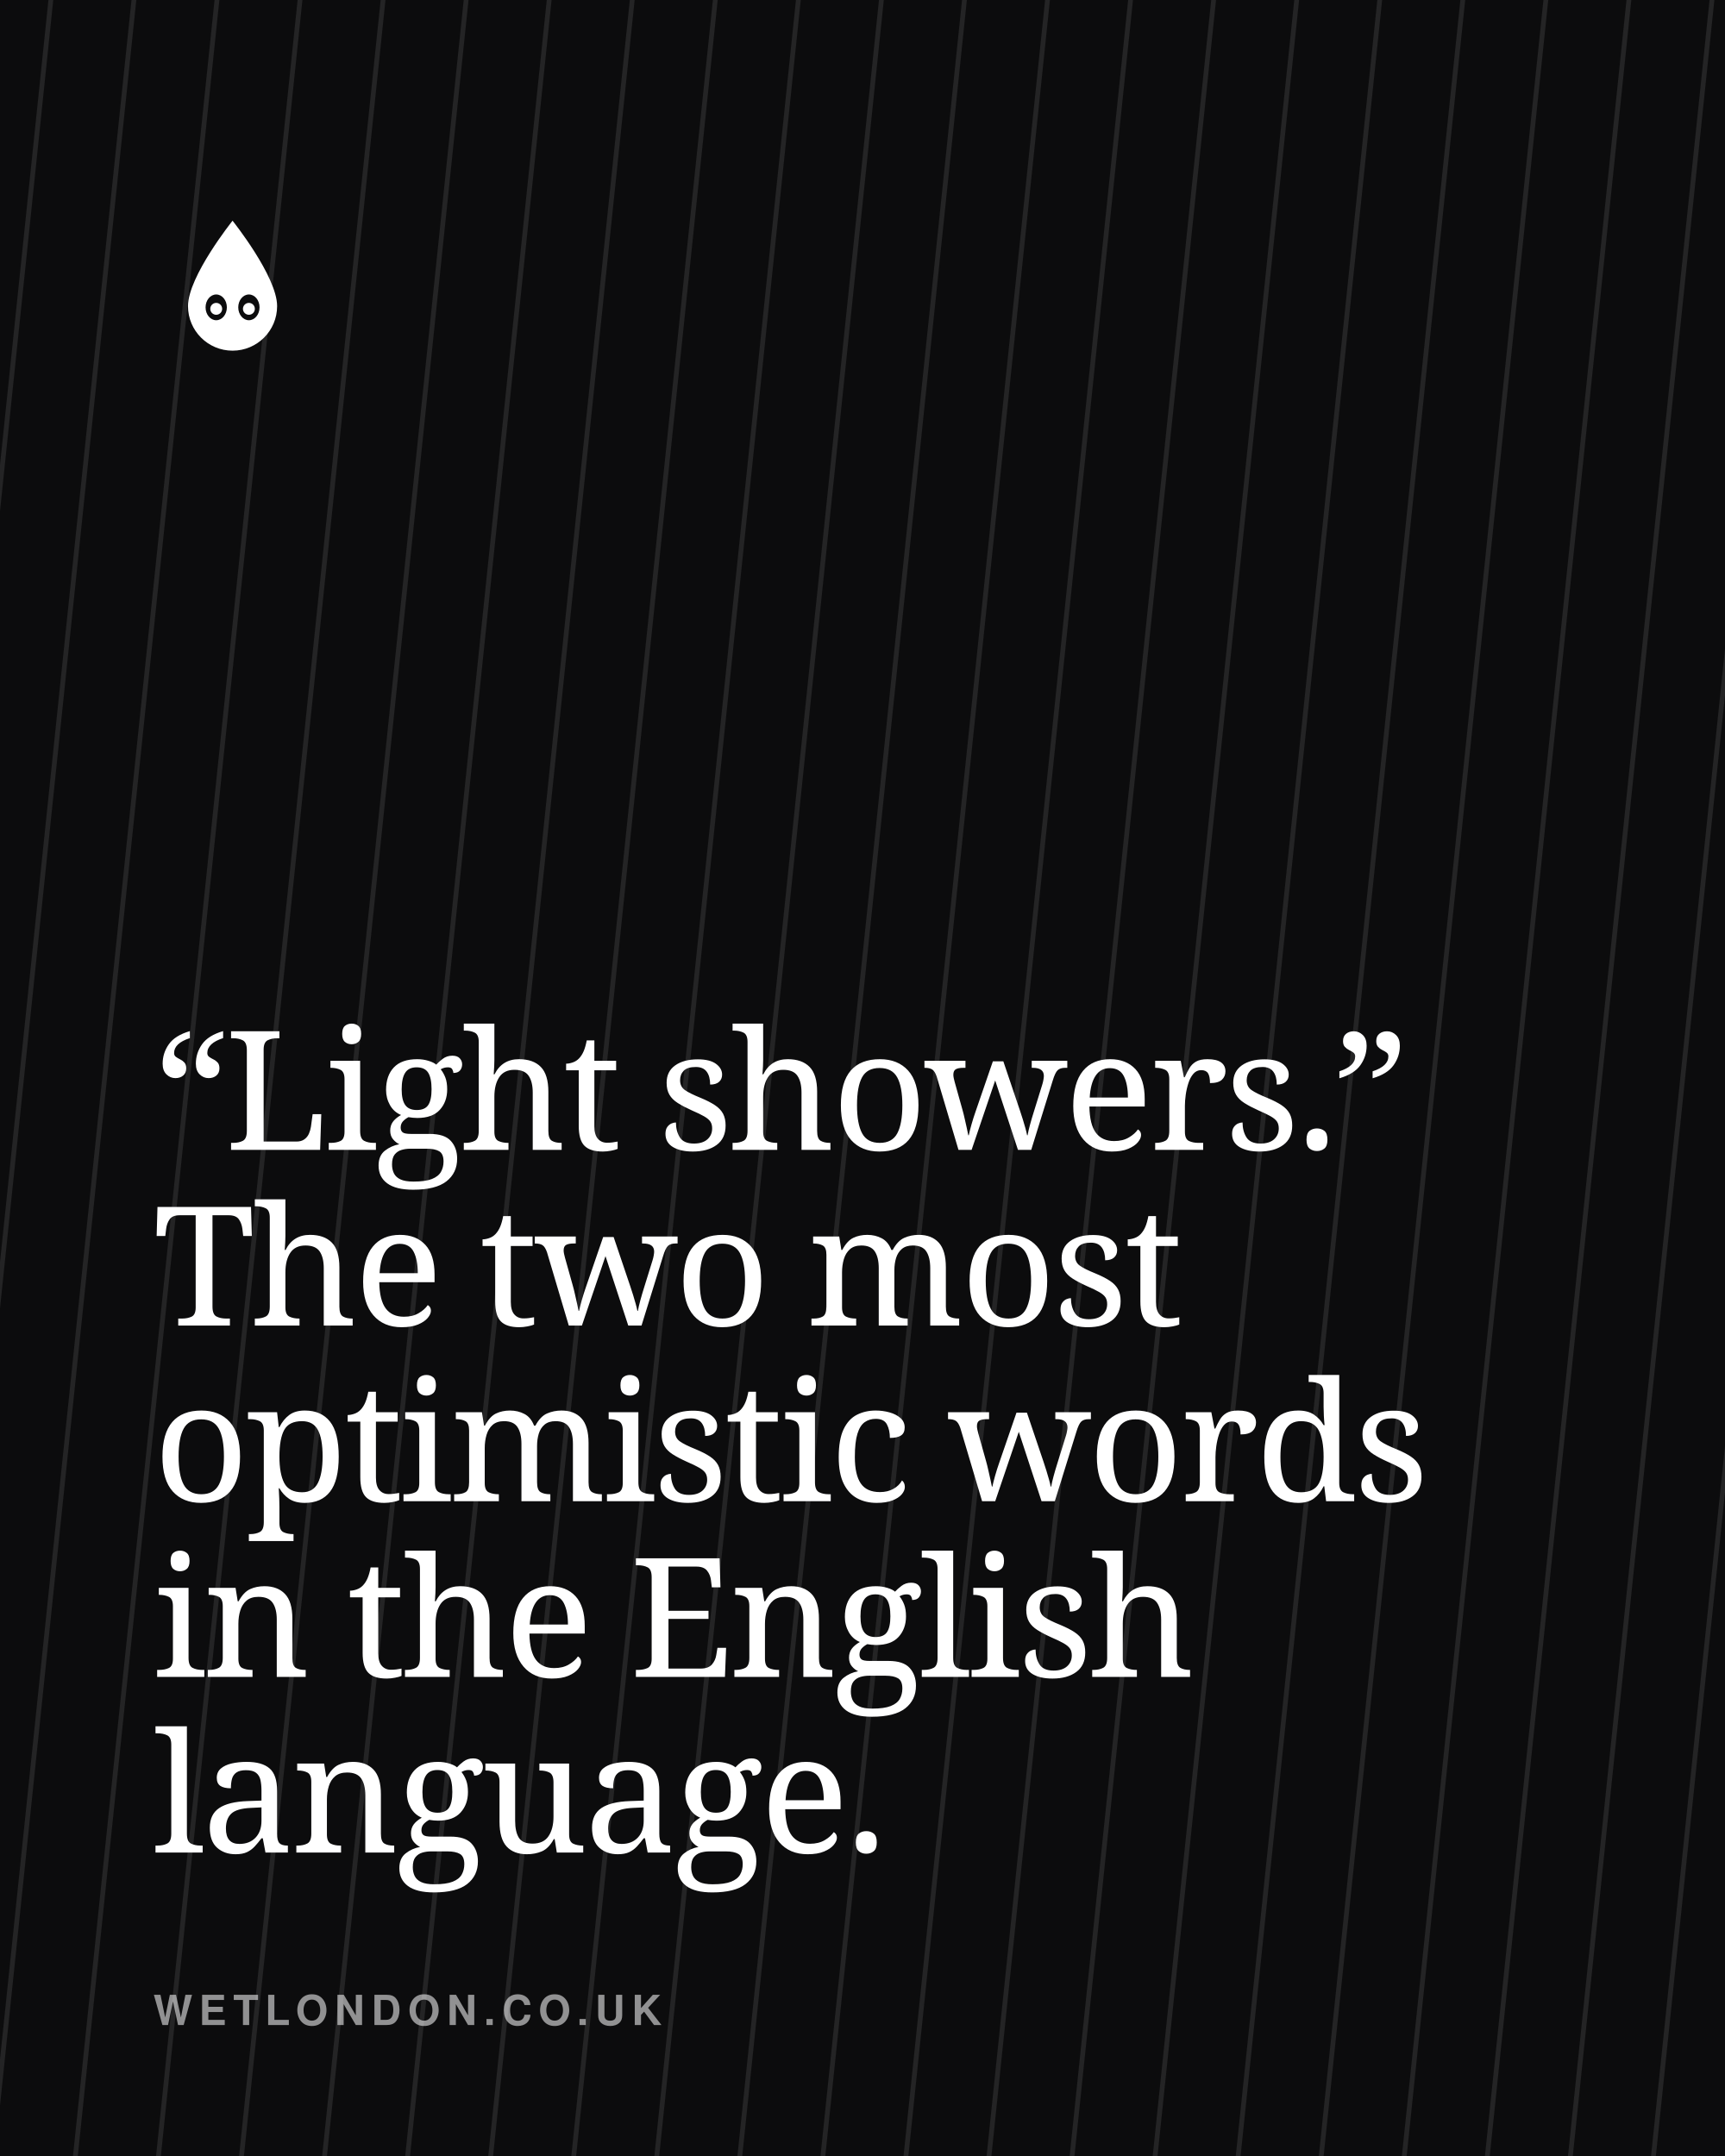
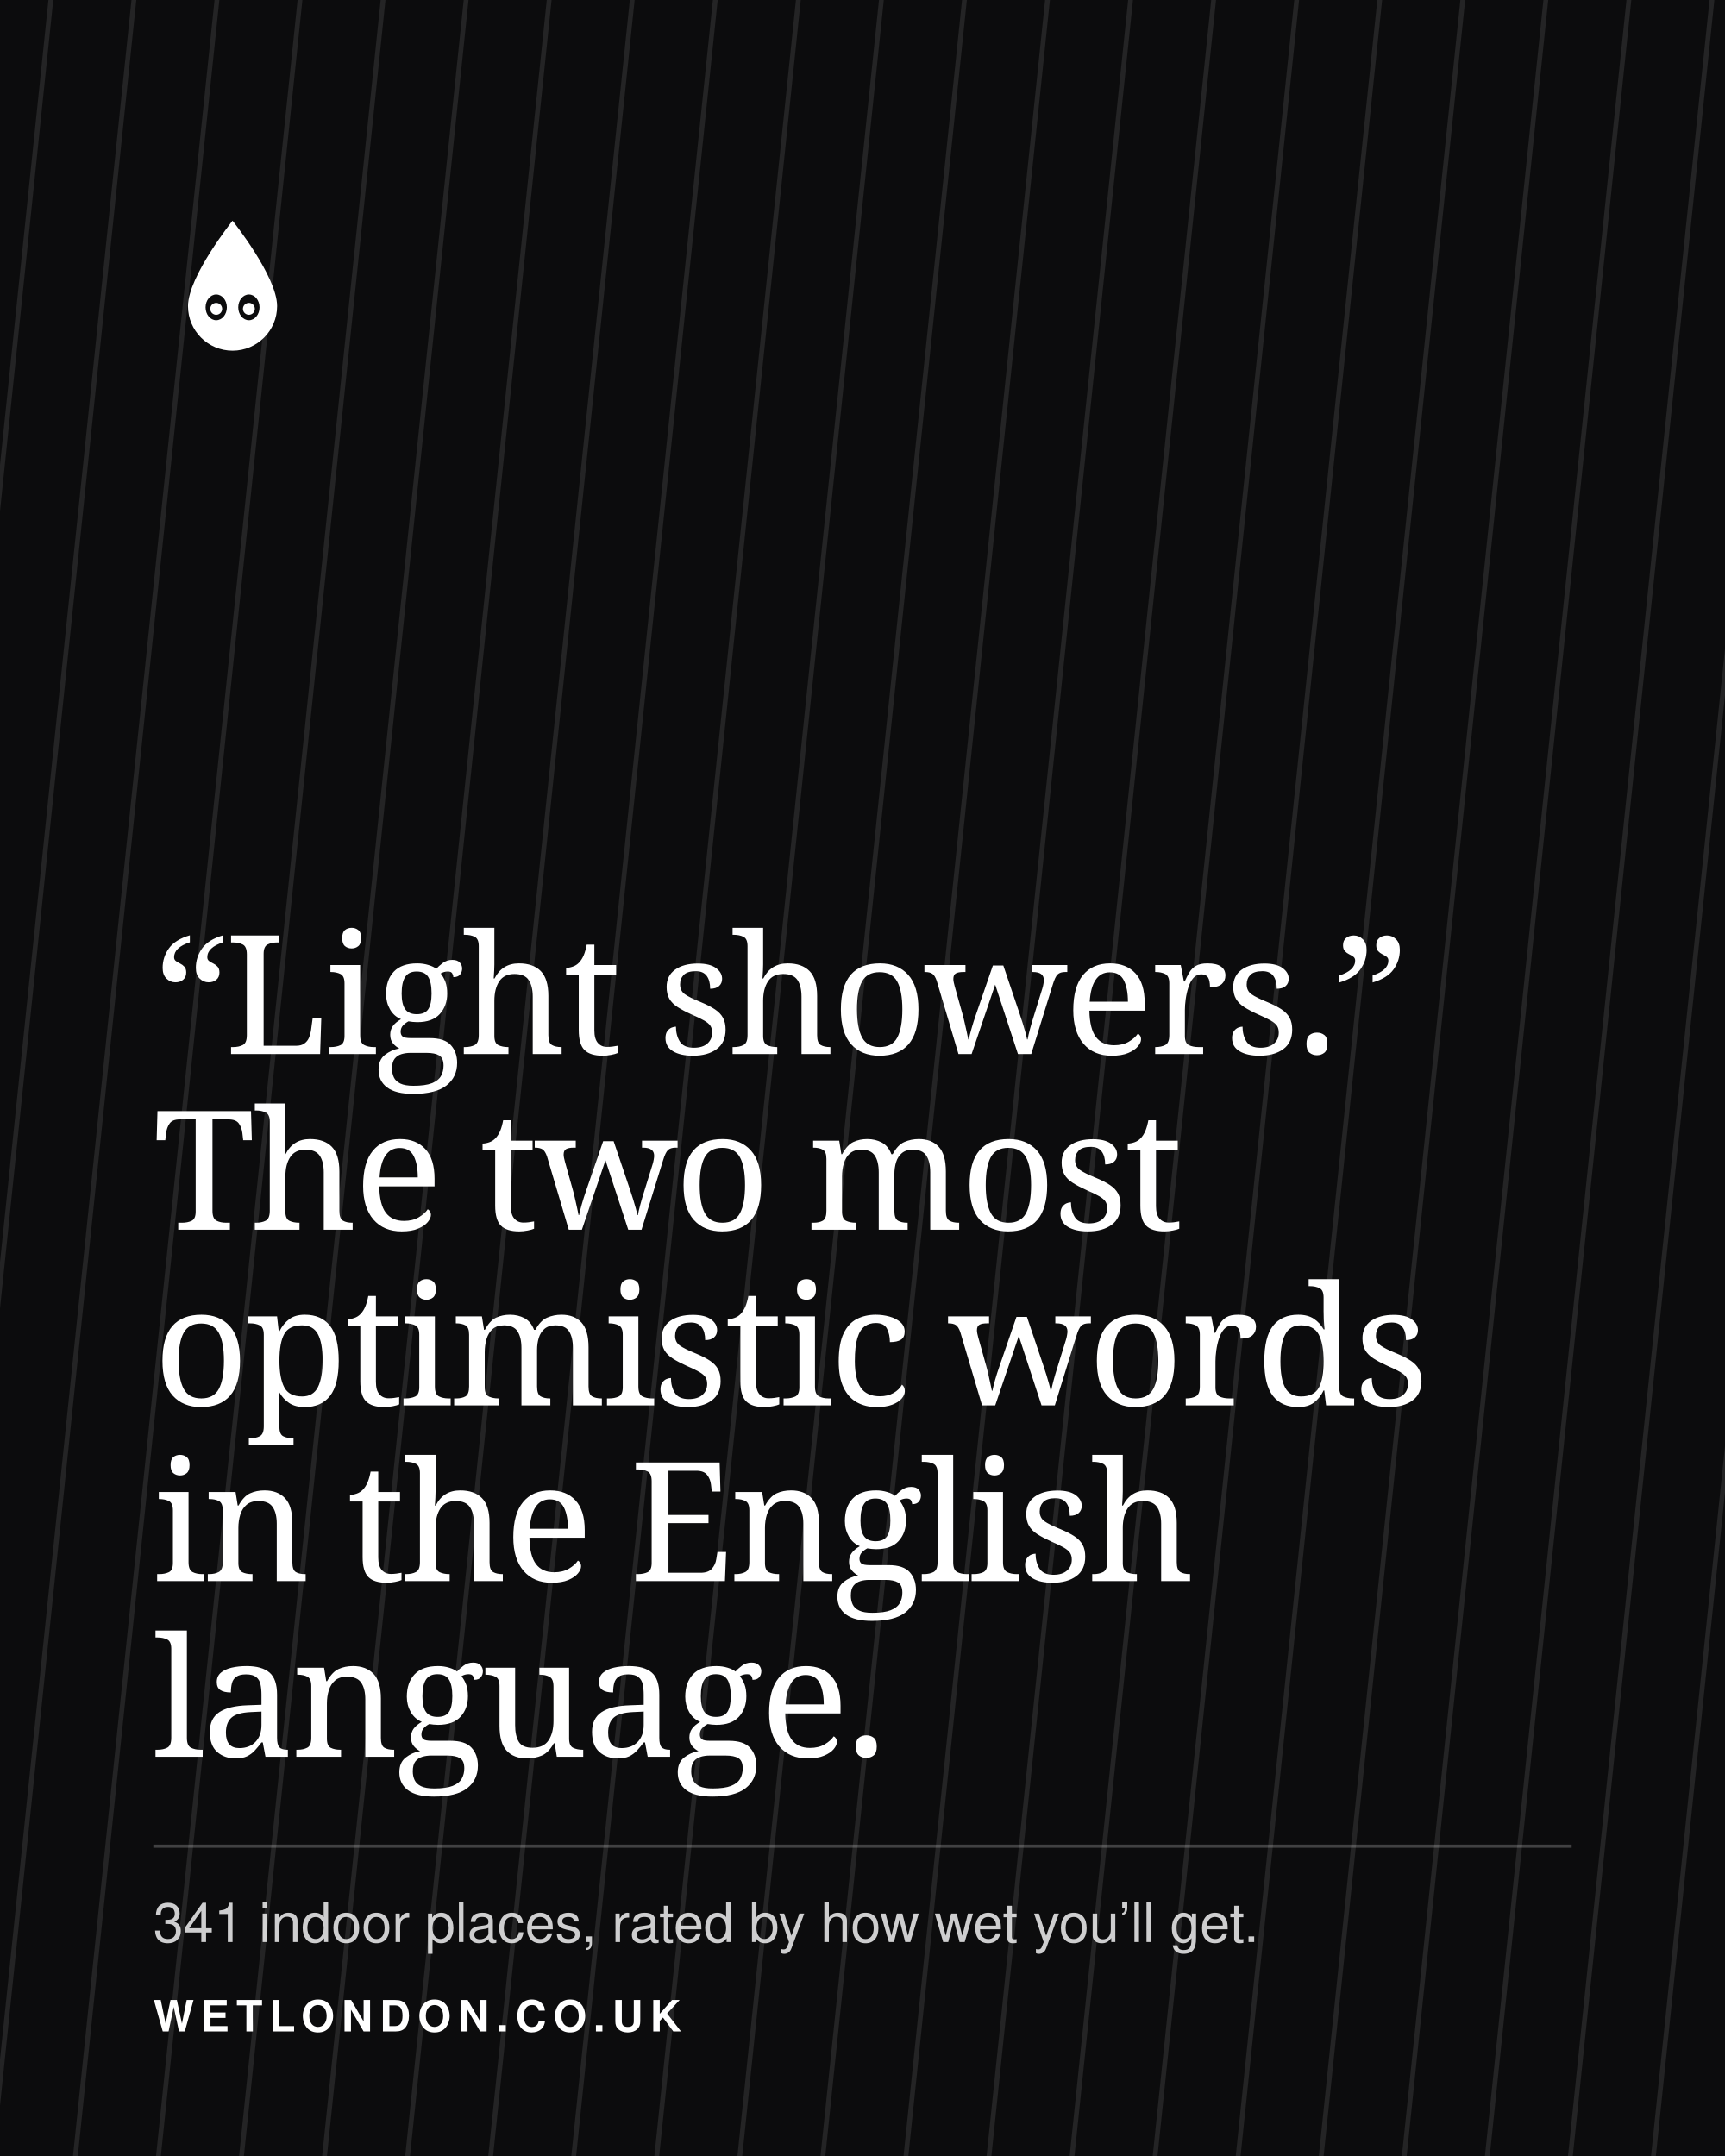
<svg xmlns="http://www.w3.org/2000/svg" width="1080" height="1350" viewBox="0 0 1080 1350">
  <rect width="1080" height="1350" fill="#0C0C0D" />
  <g stroke="#FFFFFF" stroke-opacity="0.10" stroke-width="3">
    <line x1="-120" y1="-40" x2="-270" y2="1400" />
    <line x1="-68" y1="-40" x2="-218" y2="1400" />
    <line x1="-16" y1="-40" x2="-166" y2="1400" />
    <line x1="36" y1="-40" x2="-114" y2="1400" />
    <line x1="88" y1="-40" x2="-62" y2="1400" />
    <line x1="140" y1="-40" x2="-10" y2="1400" />
    <line x1="192" y1="-40" x2="42" y2="1400" />
    <line x1="244" y1="-40" x2="94" y2="1400" />
    <line x1="296" y1="-40" x2="146" y2="1400" />
    <line x1="348" y1="-40" x2="198" y2="1400" />
    <line x1="400" y1="-40" x2="250" y2="1400" />
    <line x1="452" y1="-40" x2="302" y2="1400" />
    <line x1="504" y1="-40" x2="354" y2="1400" />
    <line x1="556" y1="-40" x2="406" y2="1400" />
    <line x1="608" y1="-40" x2="458" y2="1400" />
    <line x1="660" y1="-40" x2="510" y2="1400" />
    <line x1="712" y1="-40" x2="562" y2="1400" />
    <line x1="764" y1="-40" x2="614" y2="1400" />
    <line x1="816" y1="-40" x2="666" y2="1400" />
    <line x1="868" y1="-40" x2="718" y2="1400" />
    <line x1="920" y1="-40" x2="770" y2="1400" />
    <line x1="972" y1="-40" x2="822" y2="1400" />
    <line x1="1024" y1="-40" x2="874" y2="1400" />
    <line x1="1076" y1="-40" x2="926" y2="1400" />
    <line x1="1128" y1="-40" x2="978" y2="1400" />
    <line x1="1180" y1="-40" x2="1030" y2="1400" />
  </g>
  <g transform="translate(96 132) scale(1.55)">
    <path d="M32 4c0 0 18 22.5 18 34.5a18 18 0 0 1-36 0C14 26.5 32 4 32 4Z" fill="#FFFFFF" />
    <ellipse cx="25.4" cy="39" rx="4.3" ry="5.2" fill="#0C0C0D" />
    <ellipse cx="38.6" cy="39" rx="4.3" ry="5.2" fill="#0C0C0D" />
    <circle cx="25.4" cy="39.6" r="2.4" fill="#FFFFFF" />
    <circle cx="38.6" cy="39.6" r="2.4" fill="#FFFFFF" />
  </g>
-   <text x="96" y="720" font-family="Newsreader, Georgia, serif" font-size="104" font-weight="400" fill="#FFFFFF" letter-spacing="-0.02em">“Light showers.”</text>
-   <text x="96" y="830" font-family="Newsreader, Georgia, serif" font-size="104" font-weight="400" fill="#FFFFFF" letter-spacing="-0.02em">The two most</text>
-   <text x="96" y="940" font-family="Newsreader, Georgia, serif" font-size="104" font-weight="400" fill="#FFFFFF" letter-spacing="-0.02em">optimistic words</text>
-   <text x="96" y="1050" font-family="Newsreader, Georgia, serif" font-size="104" font-weight="400" fill="#FFFFFF" letter-spacing="-0.02em">in the English</text>
-   <text x="96" y="1160" font-family="Newsreader, Georgia, serif" font-size="104" font-weight="400" fill="#FFFFFF" letter-spacing="-0.02em">language.</text>
-   <text x="96" y="1268" font-family="Archivo, Helvetica, Arial, sans-serif" font-size="26" font-weight="700" letter-spacing="0.16em" fill="#FFFFFF" fill-opacity="0.55">WETLONDON.CO.UK</text>
+   <text x="96" y="660" font-family="Newsreader, Georgia, serif" font-size="104" font-weight="400" fill="#FFFFFF" letter-spacing="-0.02em">“Light showers.”</text>
+   <text x="96" y="770" font-family="Newsreader, Georgia, serif" font-size="104" font-weight="400" fill="#FFFFFF" letter-spacing="-0.02em">The two most</text>
+   <text x="96" y="880" font-family="Newsreader, Georgia, serif" font-size="104" font-weight="400" fill="#FFFFFF" letter-spacing="-0.02em">optimistic words</text>
+   <text x="96" y="990" font-family="Newsreader, Georgia, serif" font-size="104" font-weight="400" fill="#FFFFFF" letter-spacing="-0.02em">in the English</text>
+   <text x="96" y="1100" font-family="Newsreader, Georgia, serif" font-size="104" font-weight="400" fill="#FFFFFF" letter-spacing="-0.02em">language.</text>
+   <line x1="96" y1="1156" x2="984" y2="1156" stroke="#FFFFFF" stroke-opacity="0.22" stroke-width="2" />
+   <text x="96" y="1216" font-family="Archivo, Helvetica, Arial, sans-serif" font-size="34" font-weight="500" fill="#FFFFFF" fill-opacity="0.8">341 indoor places, rated by how wet you’ll get.</text>
+   <text x="96" y="1272" font-family="Archivo, Helvetica, Arial, sans-serif" font-size="27" font-weight="700" letter-spacing="0.16em" fill="#FFFFFF">WETLONDON.CO.UK</text>
</svg>
